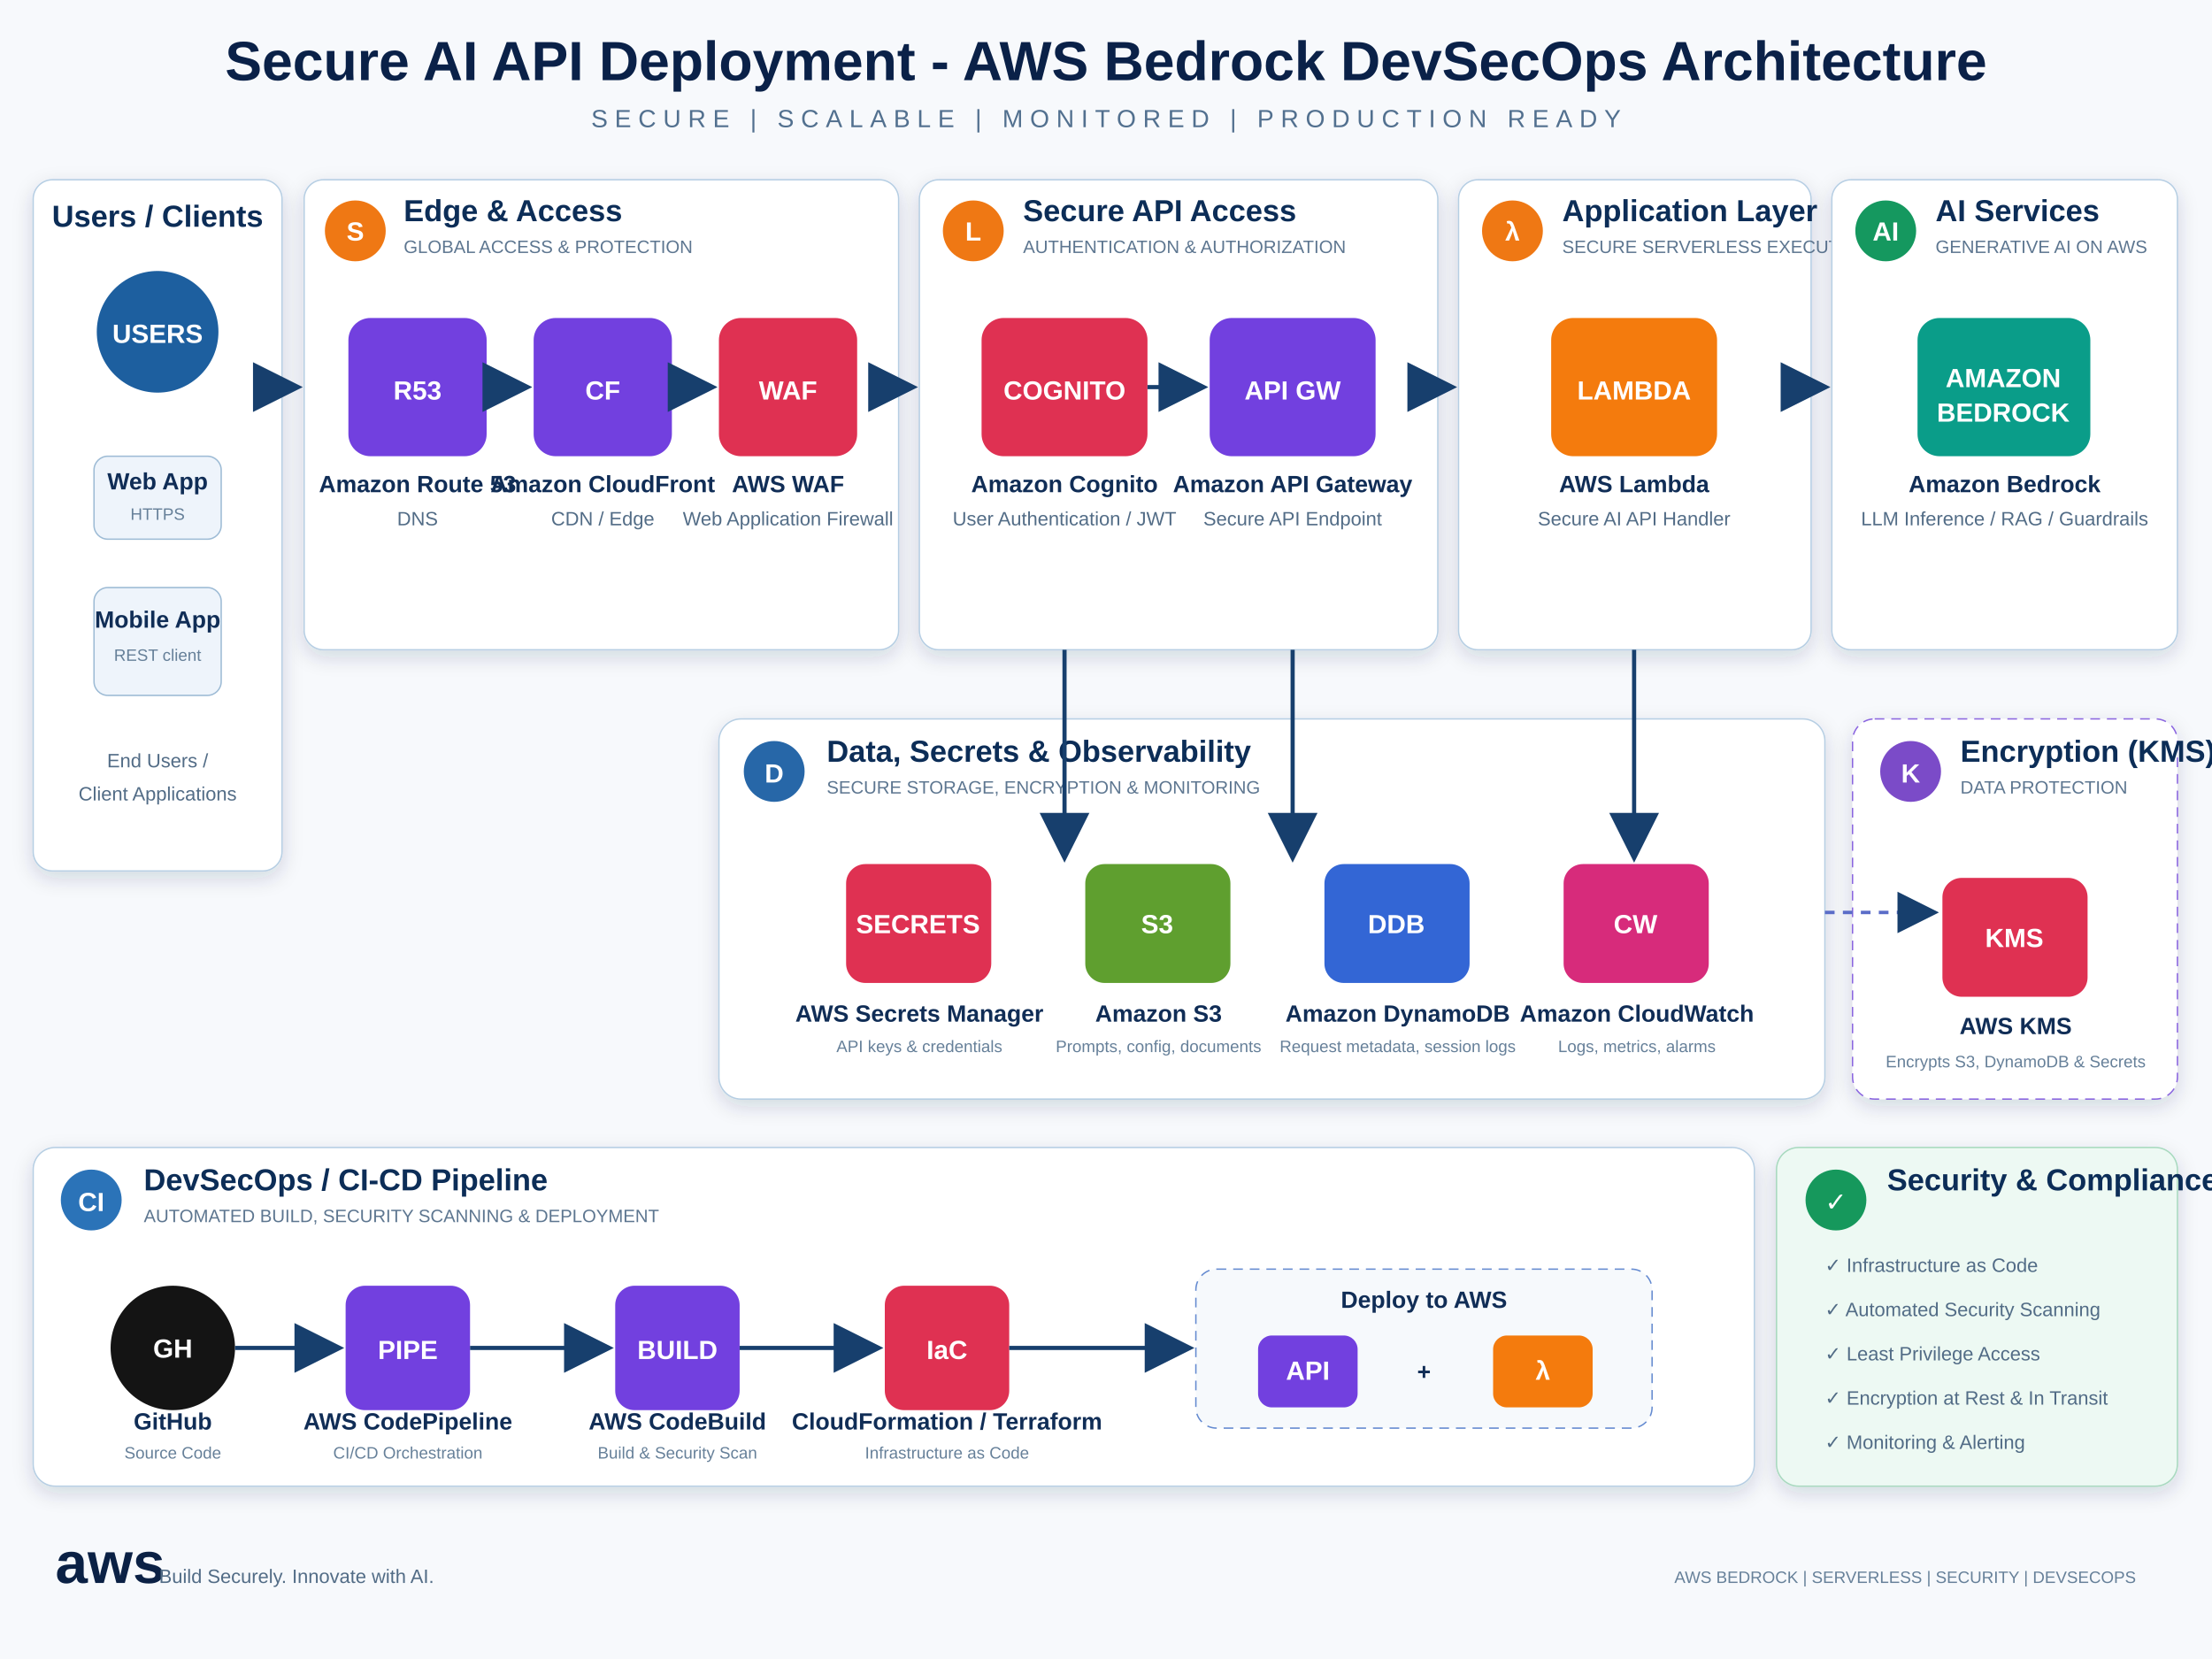
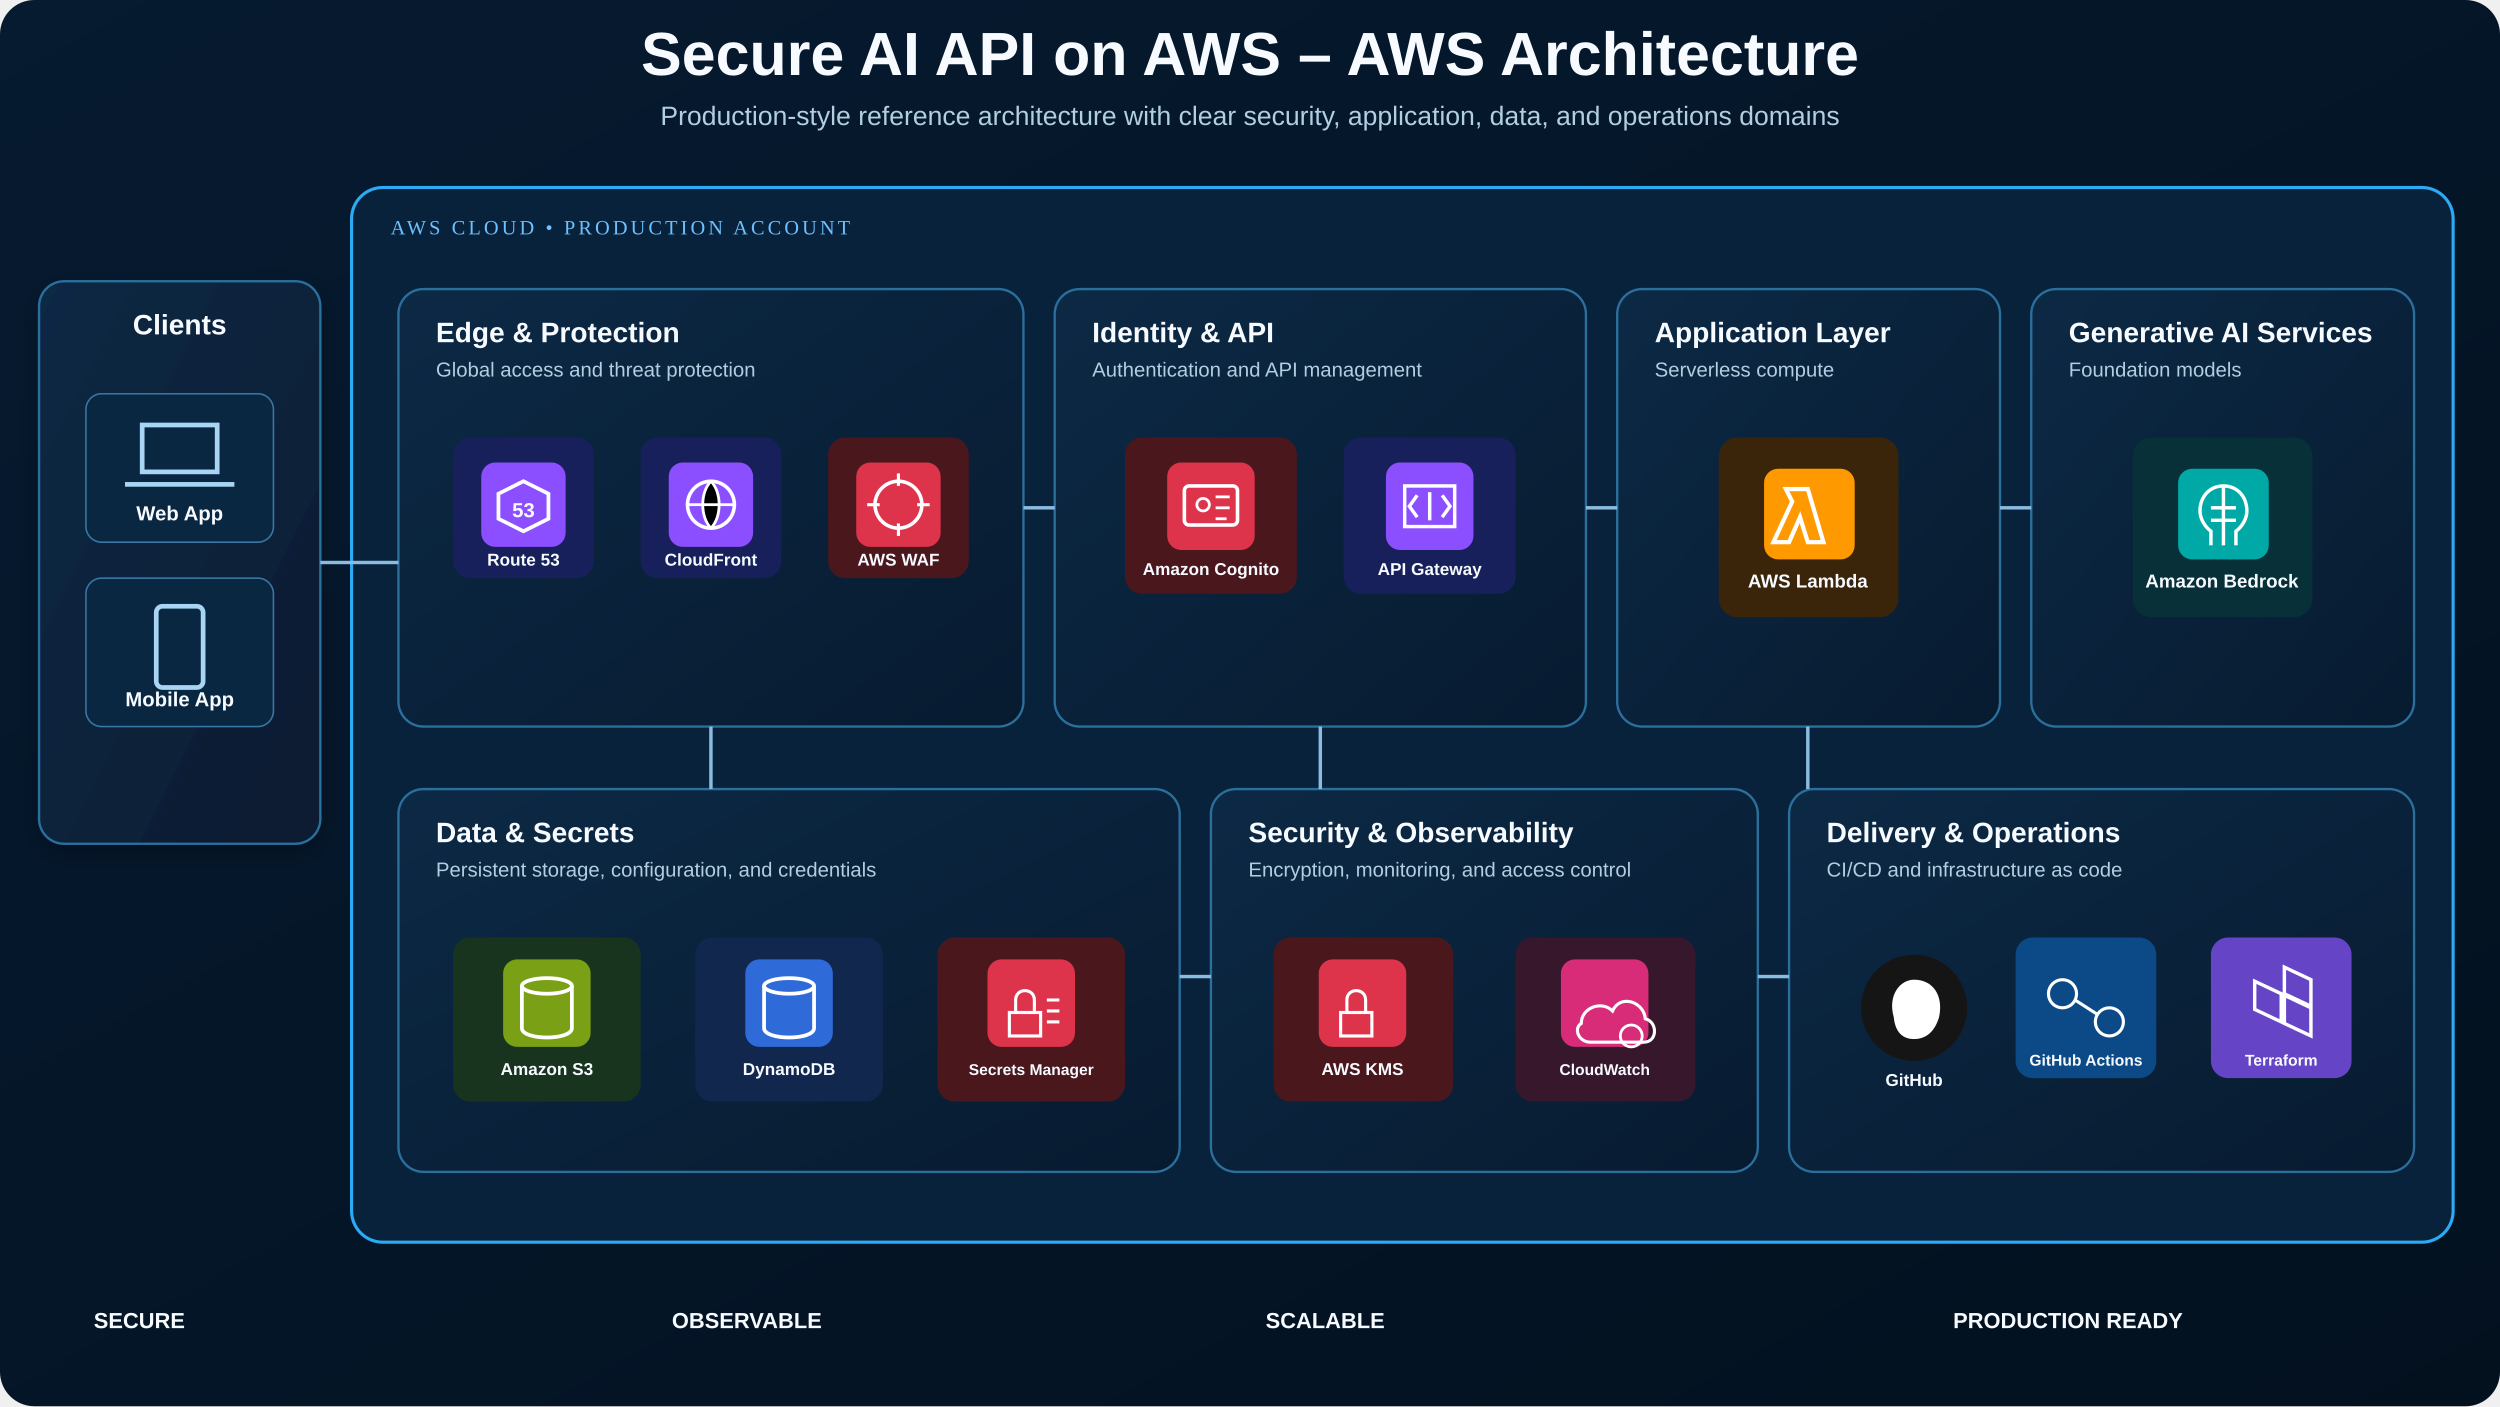
- <svg xmlns="http://www.w3.org/2000/svg" width="1600" height="1200" viewBox="0 0 1600 1200" role="img" aria-labelledby="title desc">
+ <svg xmlns="http://www.w3.org/2000/svg" width="1600" height="900" viewBox="0 0 1600 900" role="img" aria-labelledby="title desc">
  <defs>
-     <filter id="shadow" x="-20%" y="-20%" width="140%" height="140%">
-       <feDropShadow dx="0" dy="5" stdDeviation="7" flood-color="#17324d" flood-opacity=".16" />
+     <linearGradient id="bg" x1="0" y1="0" x2="1" y2="1">
+       <stop stop-color="#061a30" />
+       <stop offset="1" stop-color="#03111f" />
+     </linearGradient>
+     <linearGradient id="p" x1="0" y1="0" x2="1" y2="1">
+       <stop stop-color="#0c2945" />
+       <stop offset="1" stop-color="#071b30" />
+     </linearGradient>
+     <filter id="sh" x="-20%" y="-20%" width="140%" height="140%">
+       <feDropShadow dx="0" dy="5" stdDeviation="7" flood-color="#000" flood-opacity=".25" />
    </filter>
-     <marker id="arrow" markerWidth="12" markerHeight="12" refX="9" refY="6" orient="auto">
-       <path d="M0 0L12 6L0 12Z" fill="#173f6d" />
-     </marker>
-     <style>
-     .h1{font:700 40px Arial,sans-serif;fill:#0a2148}.sub{font:18px Arial,sans-serif;fill:#52708f;letter-spacing:5px}.panelTitle{font:700 22px Arial,sans-serif;fill:#0c2d57}.panelSub{font:13px Arial,sans-serif;fill:#5d7690}.svc{font:700 17px Arial,sans-serif;fill:#102d56}.txt{font:14px Arial,sans-serif;fill:#526c86}.small{font:12px Arial,sans-serif;fill:#668099}.white{font:700 19px Arial,sans-serif;fill:#fff}.arrow{stroke:#173f6d;stroke-width:3;fill:none;marker-end:url(#arrow)}.dash{stroke:#5b6dc8;stroke-width:2.5;fill:none;stroke-dasharray:7 6;marker-end:url(#arrow)}
-   </style>
+     <style>.t{font-family:Arial,sans-serif;fill:#f7fbff}.m{font-family:Arial,sans-serif;fill:#b2cee1}.h{font-weight:700}.cloud{fill:#08223b;stroke:#2baaf5;stroke-width:2}.zone{fill:url(#p);stroke:#2b6f9d;stroke-width:1.5}.tiny{font-size:11px}.small{font-size:13px}.cap{font-size:13px;letter-spacing:2px;fill:#6ec1ff}.rel{stroke:#8abce0;stroke-width:2.2;fill:none}</style>
  </defs>
-   <rect width="1600" height="1200" fill="#f7f9fc" />
-   <text x="800" y="58" text-anchor="middle" class="h1">Secure AI API Deployment - AWS Bedrock DevSecOps Architecture</text>
-   <text x="800" y="92" text-anchor="middle" class="sub">SECURE | SCALABLE | MONITORED | PRODUCTION READY</text>
-   <g filter="url(#shadow)">
-     <rect x="24" y="130" width="180" height="500" rx="14" fill="#fff" stroke="#b6cee3" />
+   <rect width="1600" height="900" rx="22" fill="url(#bg)" />
+   <text x="800" y="48" text-anchor="middle" class="t h" font-size="39">Secure AI API on AWS – AWS Architecture</text>
+   <text x="800" y="80" text-anchor="middle" class="m" font-size="17">Production-style reference architecture with clear security, application, data, and operations domains</text>
+   <g transform="translate(25 180)">
+     <rect width="180" height="360" rx="16" class="zone" filter="url(#sh)" />
+     <text x="90" y="34" text-anchor="middle" class="t h" font-size="18">Clients</text>
+     <rect x="30" y="72" width="120" height="95" rx="10" fill="#0a2742" stroke="#3977a5" />
+     <path d="M55 130h70M66 92h48v30H66z" fill="none" stroke="#a9d5f5" stroke-width="3" />
+     <text x="90" y="153" text-anchor="middle" class="t h" font-size="13">Web App</text>
+     <rect x="30" y="190" width="120" height="95" rx="10" fill="#0a2742" stroke="#3977a5" />
+     <rect x="75" y="208" width="30" height="52" rx="4" fill="none" stroke="#a9d5f5" stroke-width="3" />
+     <text x="90" y="272" text-anchor="middle" class="t h" font-size="13">Mobile App</text>
  </g>
-   <text x="114" y="164" text-anchor="middle" class="panelTitle">Users / Clients</text>
-   <circle cx="114" cy="240" r="44" fill="#1d5f9f" />
-   <text x="114" y="248" text-anchor="middle" class="white">USERS</text>
-   <rect x="68" y="330" width="92" height="60" rx="10" fill="#eef4fb" stroke="#9dbbd5" />
-   <text x="114" y="354" text-anchor="middle" class="svc">Web App</text>
-   <text x="114" y="376" text-anchor="middle" class="small">HTTPS</text>
-   <rect x="68" y="425" width="92" height="78" rx="10" fill="#eef4fb" stroke="#9dbbd5" />
-   <text x="114" y="454" text-anchor="middle" class="svc">Mobile App</text>
-   <text x="114" y="478" text-anchor="middle" class="small">REST client</text>
-   <text x="114" y="555" text-anchor="middle" class="txt">End Users /</text>
-   <text x="114" y="579" text-anchor="middle" class="txt">Client Applications</text>
-   <g filter="url(#shadow)">
-     <rect x="220" y="130" width="430" height="340" rx="14" fill="#fff" stroke="#b6cee3" />
+   <rect x="225" y="120" width="1345" height="675" rx="20" class="cloud" />
+   <text x="250" y="150" class="cap">AWS CLOUD • PRODUCTION ACCOUNT</text>
+   <g transform="translate(255 185)">
+     <rect width="400" height="280" rx="16" class="zone" />
+     <text x="24" y="34" class="t h" font-size="18">Edge &amp; Protection</text>
+     <text x="24" y="56" class="m small">Global access and threat protection</text>
+     <g transform="translate(35 95)">
+       <rect width="90" height="90" rx="11" fill="#17205a" />
+       <rect x="18" y="16" width="54" height="54" rx="9" fill="#8C4FFF" />
+       <path d="M45 28l16 8v16l-16 8-16-8V36z" fill="none" stroke="#fff" stroke-width="2.4" />
+       <text x="45" y="51" text-anchor="middle" class="t h" font-size="13">53</text>
+       <text x="45" y="82" text-anchor="middle" class="t h" font-size="11">Route 53</text>
+     </g>
+     <g transform="translate(155 95)">
+       <rect width="90" height="90" rx="11" fill="#17205a" />
+       <rect x="18" y="16" width="54" height="54" rx="9" fill="#8C4FFF" />
+       <circle cx="45" cy="43" r="15" fill="none" stroke="#fff" stroke-width="2.3" />
+       <path d="M30 43h30M45 28c7 7 7 23 0 30M45 28c-7 7-7 23 0 30" stroke="#fff" stroke-width="1.8" />
+       <text x="45" y="82" text-anchor="middle" class="t h" font-size="11">CloudFront</text>
+     </g>
+     <g transform="translate(275 95)">
+       <rect width="90" height="90" rx="11" fill="#4a171d" />
+       <rect x="18" y="16" width="54" height="54" rx="9" fill="#DD344C" />
+       <circle cx="45" cy="43" r="15" fill="none" stroke="#fff" stroke-width="2.3" />
+       <path d="M45 23v8M45 55v8M25 43h8M57 43h8" stroke="#fff" stroke-width="2" />
+       <text x="45" y="82" text-anchor="middle" class="t h" font-size="11">AWS WAF</text>
+     </g>
  </g>
-   <circle cx="257" cy="167" r="22" fill="#ef7814" />
-   <text x="257" y="174" text-anchor="middle" class="white">S</text>
-   <text x="292" y="160" class="panelTitle">Edge &amp; Access</text>
-   <text x="292" y="183" class="panelSub">GLOBAL ACCESS &amp; PROTECTION</text>
-   <g transform="translate(252 230)">
-     <rect width="100" height="100" rx="16" fill="#7240df" />
-     <text x="50" y="59" text-anchor="middle" class="white">R53</text>
+   <g transform="translate(675 185)">
+     <rect width="340" height="280" rx="16" class="zone" />
+     <text x="24" y="34" class="t h" font-size="18">Identity &amp; API</text>
+     <text x="24" y="56" class="m small">Authentication and API management</text>
+     <g transform="translate(45 95)">
+       <rect width="110" height="100" rx="11" fill="#4a171d" />
+       <rect x="27" y="16" width="56" height="56" rx="9" fill="#DD344C" />
+       <rect x="38" y="31" width="34" height="25" rx="3" fill="none" stroke="#fff" stroke-width="2.3" />
+       <circle cx="50" cy="43" r="4" fill="none" stroke="#fff" stroke-width="1.8" />
+       <path d="M58 38h9M58 45h9M58 52h7" stroke="#fff" stroke-width="1.8" />
+       <text x="55" y="88" text-anchor="middle" class="t h" font-size="11">Amazon Cognito</text>
+     </g>
+     <g transform="translate(185 95)">
+       <rect width="110" height="100" rx="11" fill="#17205a" />
+       <rect x="27" y="16" width="56" height="56" rx="9" fill="#8C4FFF" />
+       <path d="M39 31h32v26H39zM47 37l-5 7 5 7M63 37l5 7-5 7M55 35v18" fill="none" stroke="#fff" stroke-width="2.2" />
+       <text x="55" y="88" text-anchor="middle" class="t h" font-size="11">API Gateway</text>
+     </g>
  </g>
-   <text x="302" y="356" text-anchor="middle" class="svc">Amazon Route 53</text>
-   <text x="302" y="380" text-anchor="middle" class="txt">DNS</text>
-   <g transform="translate(386 230)">
-     <rect width="100" height="100" rx="16" fill="#7240df" />
-     <text x="50" y="59" text-anchor="middle" class="white">CF</text>
+   <g transform="translate(1035 185)">
+     <rect width="245" height="280" rx="16" class="zone" />
+     <text x="24" y="34" class="t h" font-size="18">Application Layer</text>
+     <text x="24" y="56" class="m small">Serverless compute</text>
+     <g transform="translate(65 95)">
+       <rect width="115" height="115" rx="12" fill="#3a250a" />
+       <rect x="29" y="20" width="58" height="58" rx="9" fill="#FF9900" />
+       <path d="M43 33h14l10 34H57l-5-16-7 16H35l12-26z" fill="none" stroke="#fff" stroke-width="2.7" />
+       <text x="57" y="96" text-anchor="middle" class="t h" font-size="12">AWS Lambda</text>
+     </g>
  </g>
-   <text x="436" y="356" text-anchor="middle" class="svc">Amazon CloudFront</text>
-   <text x="436" y="380" text-anchor="middle" class="txt">CDN / Edge</text>
-   <g transform="translate(520 230)">
-     <rect width="100" height="100" rx="16" fill="#df3152" />
-     <text x="50" y="59" text-anchor="middle" class="white">WAF</text>
+   <g transform="translate(1300 185)">
+     <rect width="245" height="280" rx="16" class="zone" />
+     <text x="24" y="34" class="t h" font-size="18">Generative AI Services</text>
+     <text x="24" y="56" class="m small">Foundation models</text>
+     <g transform="translate(65 95)">
+       <rect width="115" height="115" rx="12" fill="#073038" />
+       <rect x="29" y="20" width="58" height="58" rx="9" fill="#00A9A5" />
+       <path d="M58 31c-9 0-15 7-15 16 0 5 3 10 7 13v9M58 31c9 0 15 7 15 16 0 5-3 10-7 13v9M50 45h16M50 53h16M58 31v38" fill="none" stroke="#fff" stroke-width="2.2" />
+       <text x="57" y="96" text-anchor="middle" class="t h" font-size="12">Amazon Bedrock</text>
+     </g>
  </g>
-   <text x="570" y="356" text-anchor="middle" class="svc">AWS WAF</text>
-   <text x="570" y="380" text-anchor="middle" class="txt">Web Application Firewall</text>
-   <path class="arrow" d="M352 280H376" />
-   <path class="arrow" d="M486 280H510" />
-   <g filter="url(#shadow)">
-     <rect x="665" y="130" width="375" height="340" rx="14" fill="#fff" stroke="#b6cee3" />
+   <g transform="translate(255 505)">
+     <rect width="500" height="245" rx="16" class="zone" />
+     <text x="24" y="34" class="t h" font-size="18">Data &amp; Secrets</text>
+     <text x="24" y="56" class="m small">Persistent storage, configuration, and credentials</text>
+     <g transform="translate(35 95)">
+       <rect width="120" height="105" rx="11" fill="#18341e" />
+       <rect x="32" y="14" width="56" height="56" rx="9" fill="#7AA116" />
+       <ellipse cx="60" cy="31" rx="16" ry="5" fill="none" stroke="#fff" stroke-width="2.4" />
+       <path d="M44 31v27c0 8 32 8 32 0V31" fill="none" stroke="#fff" stroke-width="2.4" />
+       <text x="60" y="88" text-anchor="middle" class="t h" font-size="11">Amazon S3</text>
+     </g>
+     <g transform="translate(190 95)">
+       <rect width="120" height="105" rx="11" fill="#12274e" />
+       <rect x="32" y="14" width="56" height="56" rx="9" fill="#2F6BD8" />
+       <ellipse cx="60" cy="31" rx="16" ry="5" fill="none" stroke="#fff" stroke-width="2.4" />
+       <path d="M44 31v27c0 8 32 8 32 0V31" fill="none" stroke="#fff" stroke-width="2.4" />
+       <text x="60" y="88" text-anchor="middle" class="t h" font-size="11">DynamoDB</text>
+     </g>
+     <g transform="translate(345 95)">
+       <rect width="120" height="105" rx="11" fill="#4a171d" />
+       <rect x="32" y="14" width="56" height="56" rx="9" fill="#DD344C" />
+       <path d="M46 48h20V63H46zM50 48V40c0-8 12-8 12 0v8M70 40h8M70 47h8M70 54h8" fill="none" stroke="#fff" stroke-width="2" />
+       <text x="60" y="88" text-anchor="middle" class="t h" font-size="10">Secrets Manager</text>
+     </g>
  </g>
-   <circle cx="704" cy="167" r="22" fill="#ef7814" />
-   <text x="704" y="174" text-anchor="middle" class="white">L</text>
-   <text x="740" y="160" class="panelTitle">Secure API Access</text>
-   <text x="740" y="183" class="panelSub">AUTHENTICATION &amp; AUTHORIZATION</text>
-   <g transform="translate(710 230)">
-     <rect width="120" height="100" rx="16" fill="#df3152" />
-     <text x="60" y="59" text-anchor="middle" class="white">COGNITO</text>
+   <g transform="translate(775 505)">
+     <rect width="350" height="245" rx="16" class="zone" />
+     <text x="24" y="34" class="t h" font-size="18">Security &amp; Observability</text>
+     <text x="24" y="56" class="m small">Encryption, monitoring, and access control</text>
+     <g transform="translate(40 95)">
+       <rect width="115" height="105" rx="11" fill="#4a171d" />
+       <rect x="29" y="14" width="56" height="56" rx="9" fill="#DD344C" />
+       <path d="M43 48h20V63H43zM47 48V40c0-8 12-8 12 0v8" fill="none" stroke="#fff" stroke-width="2" />
+       <text x="57" y="88" text-anchor="middle" class="t h" font-size="11">AWS KMS</text>
+     </g>
+     <g transform="translate(195 95)">
+       <rect width="115" height="105" rx="11" fill="#37172b" />
+       <rect x="29" y="14" width="56" height="56" rx="9" fill="#D82B78" />
+       <path d="M42 55c0-10 13-15 20-8 5-11 20-6 21 5 8 2 8 15-1 15H48c-8 0-11-9-6-12z" fill="none" stroke="#fff" stroke-width="2" />
+       <circle cx="74" cy="63" r="7" fill="none" stroke="#fff" stroke-width="1.8" />
+       <text x="57" y="88" text-anchor="middle" class="t h" font-size="10">CloudWatch</text>
+     </g>
  </g>
-   <text x="770" y="356" text-anchor="middle" class="svc">Amazon Cognito</text>
-   <text x="770" y="380" text-anchor="middle" class="txt">User Authentication / JWT</text>
-   <g transform="translate(875 230)">
-     <rect width="120" height="100" rx="16" fill="#7240df" />
-     <text x="60" y="59" text-anchor="middle" class="white">API GW</text>
+   <g transform="translate(1145 505)">
+     <rect width="400" height="245" rx="16" class="zone" />
+     <text x="24" y="34" class="t h" font-size="18">Delivery &amp; Operations</text>
+     <text x="24" y="56" class="m small">CI/CD and infrastructure as code</text>
+     <g transform="translate(35 95)">
+       <circle cx="45" cy="45" r="34" fill="#151515" />
+       <path d="M32 51c-4-14 4-24 13-24 12 0 19 10 16 24-3 10-9 14-16 14-7 0-12-4-13-14z" fill="#fff" />
+       <text x="45" y="95" text-anchor="middle" class="t h" font-size="11">GitHub</text>
+     </g>
+     <g transform="translate(145 95)">
+       <rect width="90" height="90" rx="11" fill="#0c4a87" />
+       <circle cx="30" cy="36" r="9" fill="none" stroke="#fff" stroke-width="2" />
+       <circle cx="60" cy="54" r="9" fill="none" stroke="#fff" stroke-width="2" />
+       <path d="M38 40l14 9" stroke="#fff" stroke-width="2" />
+       <text x="45" y="82" text-anchor="middle" class="t h" font-size="10">GitHub Actions</text>
+     </g>
+     <g transform="translate(270 95)">
+       <rect width="90" height="90" rx="11" fill="#6544C6" />
+       <path d="M28 28l17 8v18l-17-8zm19 9l17 8v18l-17-8zm0-18l17 8v17l-17-8z" fill="none" stroke="#fff" stroke-width="2.2" />
+       <text x="45" y="82" text-anchor="middle" class="t h" font-size="10">Terraform</text>
+     </g>
  </g>
-   <text x="935" y="356" text-anchor="middle" class="svc">Amazon API Gateway</text>
-   <text x="935" y="380" text-anchor="middle" class="txt">Secure API Endpoint</text>
-   <path class="arrow" d="M830 280H865" />
-   <g filter="url(#shadow)">
-     <rect x="1055" y="130" width="255" height="340" rx="14" fill="#fff" stroke="#b6cee3" />
-   </g>
-   <circle cx="1094" cy="167" r="22" fill="#ef7814" />
-   <text x="1094" y="174" text-anchor="middle" class="white">λ</text>
-   <text x="1130" y="160" class="panelTitle">Application Layer</text>
-   <text x="1130" y="183" class="panelSub">SECURE SERVERLESS EXECUTION</text>
-   <g transform="translate(1122 230)">
-     <rect width="120" height="100" rx="16" fill="#f47b0d" />
-     <text x="60" y="59" text-anchor="middle" class="white">LAMBDA</text>
-   </g>
-   <text x="1182" y="356" text-anchor="middle" class="svc">AWS Lambda</text>
-   <text x="1182" y="380" text-anchor="middle" class="txt">Secure AI API Handler</text>
-   <g filter="url(#shadow)">
-     <rect x="1325" y="130" width="250" height="340" rx="14" fill="#fff" stroke="#b6cee3" />
-   </g>
-   <circle cx="1364" cy="167" r="22" fill="#15985f" />
-   <text x="1364" y="174" text-anchor="middle" class="white">AI</text>
-   <text x="1400" y="160" class="panelTitle">AI Services</text>
-   <text x="1400" y="183" class="panelSub">GENERATIVE AI ON AWS</text>
-   <g transform="translate(1387 230)">
-     <rect width="125" height="100" rx="16" fill="#0a9d89" />
-     <text x="62" y="50" text-anchor="middle" class="white">AMAZON</text>
-     <text x="62" y="75" text-anchor="middle" class="white">BEDROCK</text>
-   </g>
-   <text x="1450" y="356" text-anchor="middle" class="svc">Amazon Bedrock</text>
-   <text x="1450" y="380" text-anchor="middle" class="txt">LLM Inference / RAG / Guardrails</text>
-   <path class="arrow" d="M204 280H210" />
-   <path class="arrow" d="M650 280H655" />
-   <path class="arrow" d="M1040 280H1045" />
-   <path class="arrow" d="M1310 280H1315" />
-   <g filter="url(#shadow)">
-     <rect x="520" y="520" width="800" height="275" rx="16" fill="#fff" stroke="#b6cee3" />
-   </g>
-   <circle cx="560" cy="558" r="22" fill="#2767a8" />
-   <text x="560" y="566" text-anchor="middle" class="white">D</text>
-   <text x="598" y="551" class="panelTitle">Data, Secrets &amp; Observability</text>
-   <text x="598" y="574" class="panelSub">SECURE STORAGE, ENCRYPTION &amp; MONITORING</text>
-   <g transform="translate(612 625)">
-     <rect width="105" height="86" rx="14" fill="#df3152" />
-     <text x="52" y="50" text-anchor="middle" class="white">SECRETS</text>
-   </g>
-   <text x="665" y="739" text-anchor="middle" class="svc">AWS Secrets Manager</text>
-   <text x="665" y="761" text-anchor="middle" class="small">API keys &amp; credentials</text>
-   <g transform="translate(785 625)">
-     <rect width="105" height="86" rx="14" fill="#5f9f2f" />
-     <text x="52" y="50" text-anchor="middle" class="white">S3</text>
-   </g>
-   <text x="838" y="739" text-anchor="middle" class="svc">Amazon S3</text>
-   <text x="838" y="761" text-anchor="middle" class="small">Prompts, config, documents</text>
-   <g transform="translate(958 625)">
-     <rect width="105" height="86" rx="14" fill="#3366d5" />
-     <text x="52" y="50" text-anchor="middle" class="white">DDB</text>
-   </g>
-   <text x="1011" y="739" text-anchor="middle" class="svc">Amazon DynamoDB</text>
-   <text x="1011" y="761" text-anchor="middle" class="small">Request metadata, session logs</text>
-   <g transform="translate(1131 625)">
-     <rect width="105" height="86" rx="14" fill="#d72b7b" />
-     <text x="52" y="50" text-anchor="middle" class="white">CW</text>
-   </g>
-   <text x="1184" y="739" text-anchor="middle" class="svc">Amazon CloudWatch</text>
-   <text x="1184" y="761" text-anchor="middle" class="small">Logs, metrics, alarms</text>
-   <path class="arrow" d="M1182 470V615" />
-   <path class="arrow" d="M935 470V615" />
-   <path class="arrow" d="M770 470V615" />
-   <g filter="url(#shadow)">
-     <rect x="1340" y="520" width="235" height="275" rx="16" fill="#fff" stroke="#8a65df" stroke-dasharray="7 5" />
-   </g>
-   <circle cx="1382" cy="558" r="22" fill="#7b4bc8" />
-   <text x="1382" y="566" text-anchor="middle" class="white">K</text>
-   <text x="1418" y="551" class="panelTitle">Encryption (KMS)</text>
-   <text x="1418" y="574" class="panelSub">DATA PROTECTION</text>
-   <g transform="translate(1405 635)">
-     <rect width="105" height="86" rx="14" fill="#df3152" />
-     <text x="52" y="50" text-anchor="middle" class="white">KMS</text>
-   </g>
-   <text x="1458" y="748" text-anchor="middle" class="svc">AWS KMS</text>
-   <text x="1458" y="772" text-anchor="middle" class="small">Encrypts S3, DynamoDB &amp; Secrets</text>
-   <path class="dash" d="M1320 660H1395" />
-   <g filter="url(#shadow)">
-     <rect x="24" y="830" width="1245" height="245" rx="16" fill="#fff" stroke="#b6cee3" />
-   </g>
-   <circle cx="66" cy="868" r="22" fill="#2b73b8" />
-   <text x="66" y="876" text-anchor="middle" class="white">CI</text>
-   <text x="104" y="861" class="panelTitle">DevSecOps / CI-CD Pipeline</text>
-   <text x="104" y="884" class="panelSub">AUTOMATED BUILD, SECURITY SCANNING &amp; DEPLOYMENT</text>
-   <g transform="translate(80 930)">
-     <circle cx="45" cy="45" r="45" fill="#141414" />
-     <text x="45" y="52" text-anchor="middle" class="white">GH</text>
-   </g>
-   <text x="125" y="1034" text-anchor="middle" class="svc">GitHub</text>
-   <text x="125" y="1055" text-anchor="middle" class="small">Source Code</text>
-   <g transform="translate(250 930)">
-     <rect width="90" height="90" rx="14" fill="#7240df" />
-     <text x="45" y="53" text-anchor="middle" class="white">PIPE</text>
-   </g>
-   <text x="295" y="1034" text-anchor="middle" class="svc">AWS CodePipeline</text>
-   <text x="295" y="1055" text-anchor="middle" class="small">CI/CD Orchestration</text>
-   <g transform="translate(445 930)">
-     <rect width="90" height="90" rx="14" fill="#7240df" />
-     <text x="45" y="53" text-anchor="middle" class="white">BUILD</text>
-   </g>
-   <text x="490" y="1034" text-anchor="middle" class="svc">AWS CodeBuild</text>
-   <text x="490" y="1055" text-anchor="middle" class="small">Build &amp; Security Scan</text>
-   <g transform="translate(640 930)">
-     <rect width="90" height="90" rx="14" fill="#df3152" />
-     <text x="45" y="53" text-anchor="middle" class="white">IaC</text>
-   </g>
-   <text x="685" y="1034" text-anchor="middle" class="svc">CloudFormation / Terraform</text>
-   <text x="685" y="1055" text-anchor="middle" class="small">Infrastructure as Code</text>
-   <g transform="translate(865 918)">
-     <rect width="330" height="115" rx="15" fill="#f6f9fc" stroke="#648ad0" stroke-dasharray="7 5" />
-     <text x="165" y="28" text-anchor="middle" class="svc">Deploy to AWS</text>
-     <rect x="45" y="48" width="72" height="52" rx="10" fill="#7240df" />
-     <text x="81" y="80" text-anchor="middle" class="white">API</text>
-     <text x="165" y="80" text-anchor="middle" class="svc">+</text>
-     <rect x="215" y="48" width="72" height="52" rx="10" fill="#f47b0d" />
-     <text x="251" y="80" text-anchor="middle" class="white">λ</text>
-   </g>
-   <path class="arrow" d="M170 975H240" />
-   <path class="arrow" d="M340 975H435" />
-   <path class="arrow" d="M535 975H630" />
-   <path class="arrow" d="M730 975H855" />
-   <g filter="url(#shadow)">
-     <rect x="1285" y="830" width="290" height="245" rx="16" fill="#edf9f3" stroke="#a8d9bf" />
-   </g>
-   <circle cx="1328" cy="868" r="22" fill="#16985c" />
-   <text x="1328" y="876" text-anchor="middle" class="white">✓</text>
-   <text x="1365" y="861" class="panelTitle">Security &amp; Compliance</text>
-   <text x="1320" y="920" class="txt">✓ Infrastructure as Code</text>
-   <text x="1320" y="952" class="txt">✓ Automated Security Scanning</text>
-   <text x="1320" y="984" class="txt">✓ Least Privilege Access</text>
-   <text x="1320" y="1016" class="txt">✓ Encryption at Rest &amp; In Transit</text>
-   <text x="1320" y="1048" class="txt">✓ Monitoring &amp; Alerting</text>
-   <text x="40" y="1145" font-family="Arial,sans-serif" font-size="42" font-weight="700" fill="#0b2145">aws</text>
-   <text x="115" y="1145" class="txt">Build Securely. Innovate with AI.</text>
-   <text x="1545" y="1145" text-anchor="end" class="small">AWS BEDROCK  |  SERVERLESS  |  SECURITY  |  DEVSECOPS</text>
+   <path d="M205 360H255" class="rel" />
+   <path d="M655 325H675" class="rel" />
+   <path d="M1015 325H1035" class="rel" />
+   <path d="M1280 325H1300" class="rel" />
+   <path d="M1157 465V505" class="rel" />
+   <path d="M845 465V505" class="rel" />
+   <path d="M455 465V505" class="rel" />
+   <path d="M755 625H775" class="rel" />
+   <path d="M1125 625H1145" class="rel" />
+   <text x="60" y="850" class="t h" font-size="14">SECURE</text>
+   <text x="430" y="850" class="t h" font-size="14">OBSERVABLE</text>
+   <text x="810" y="850" class="t h" font-size="14">SCALABLE</text>
+   <text x="1250" y="850" class="t h" font-size="14">PRODUCTION READY</text>
</svg>
